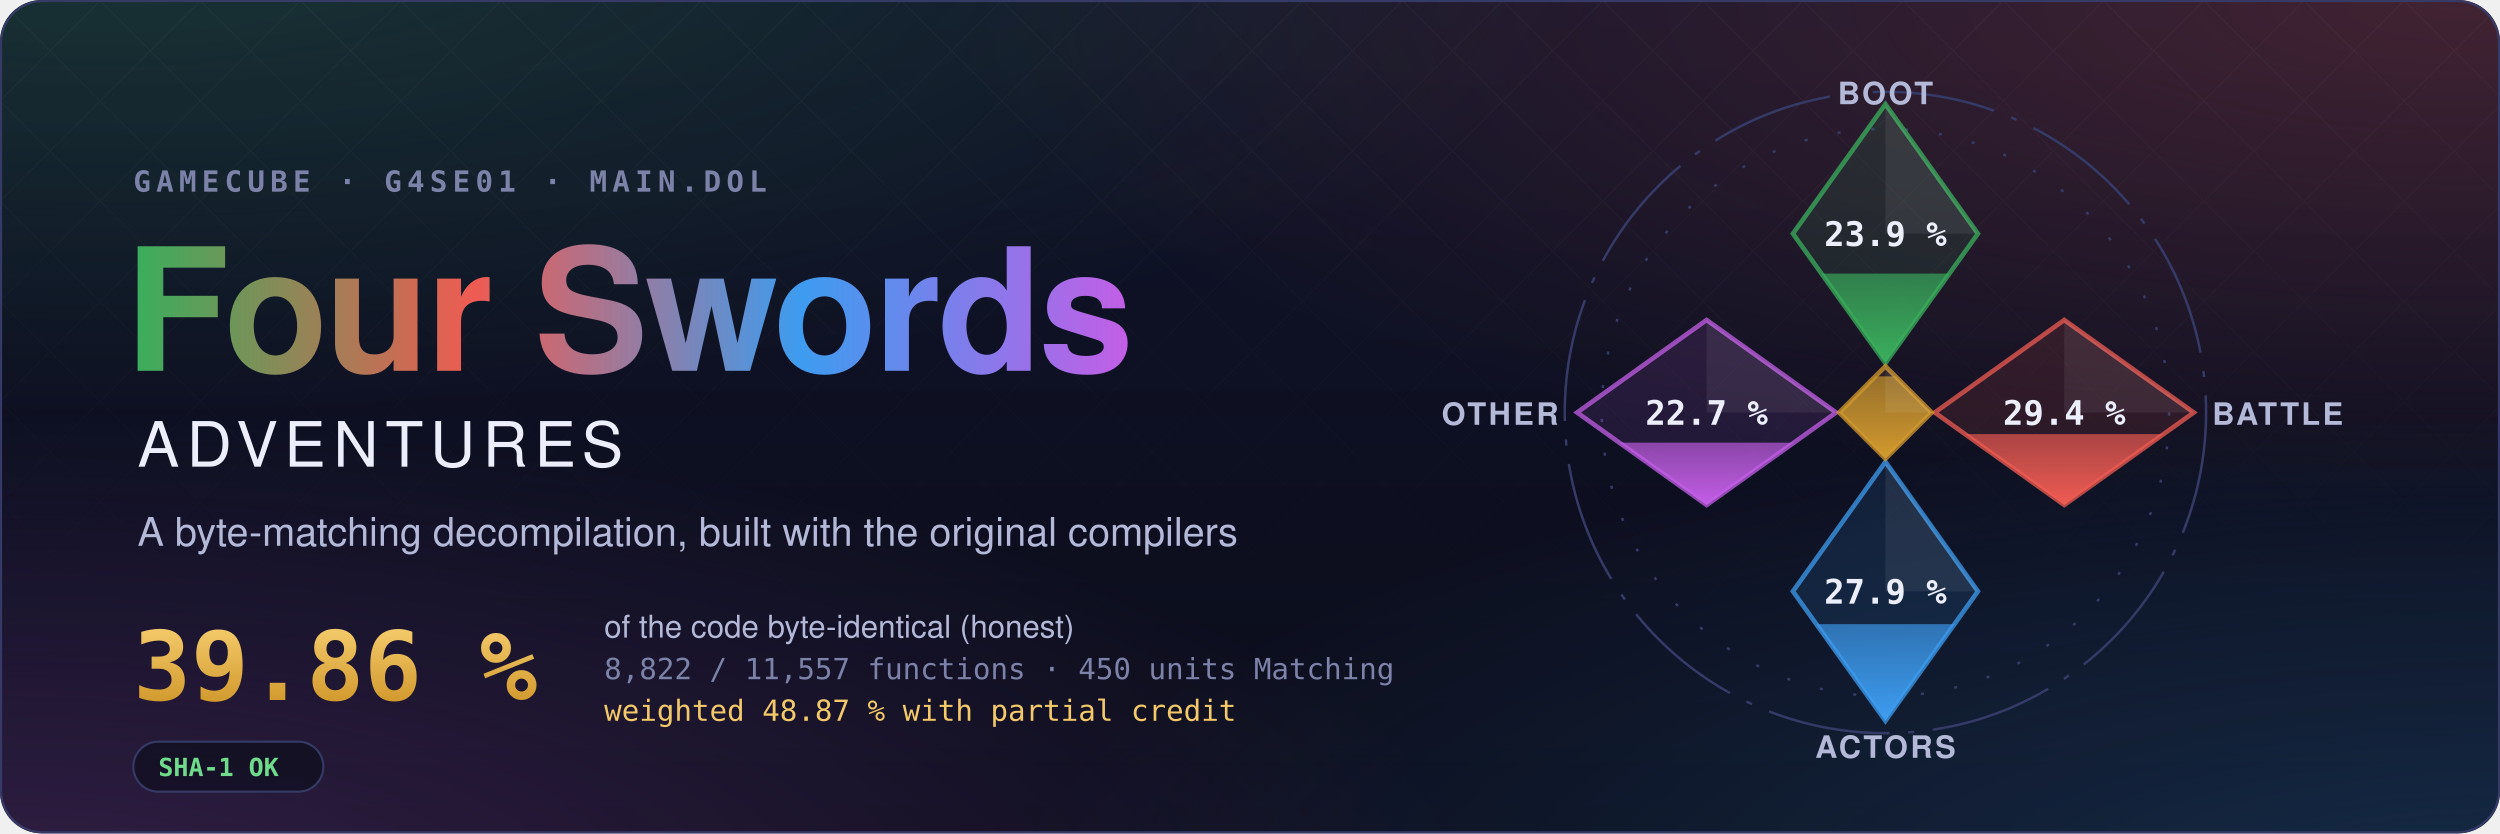
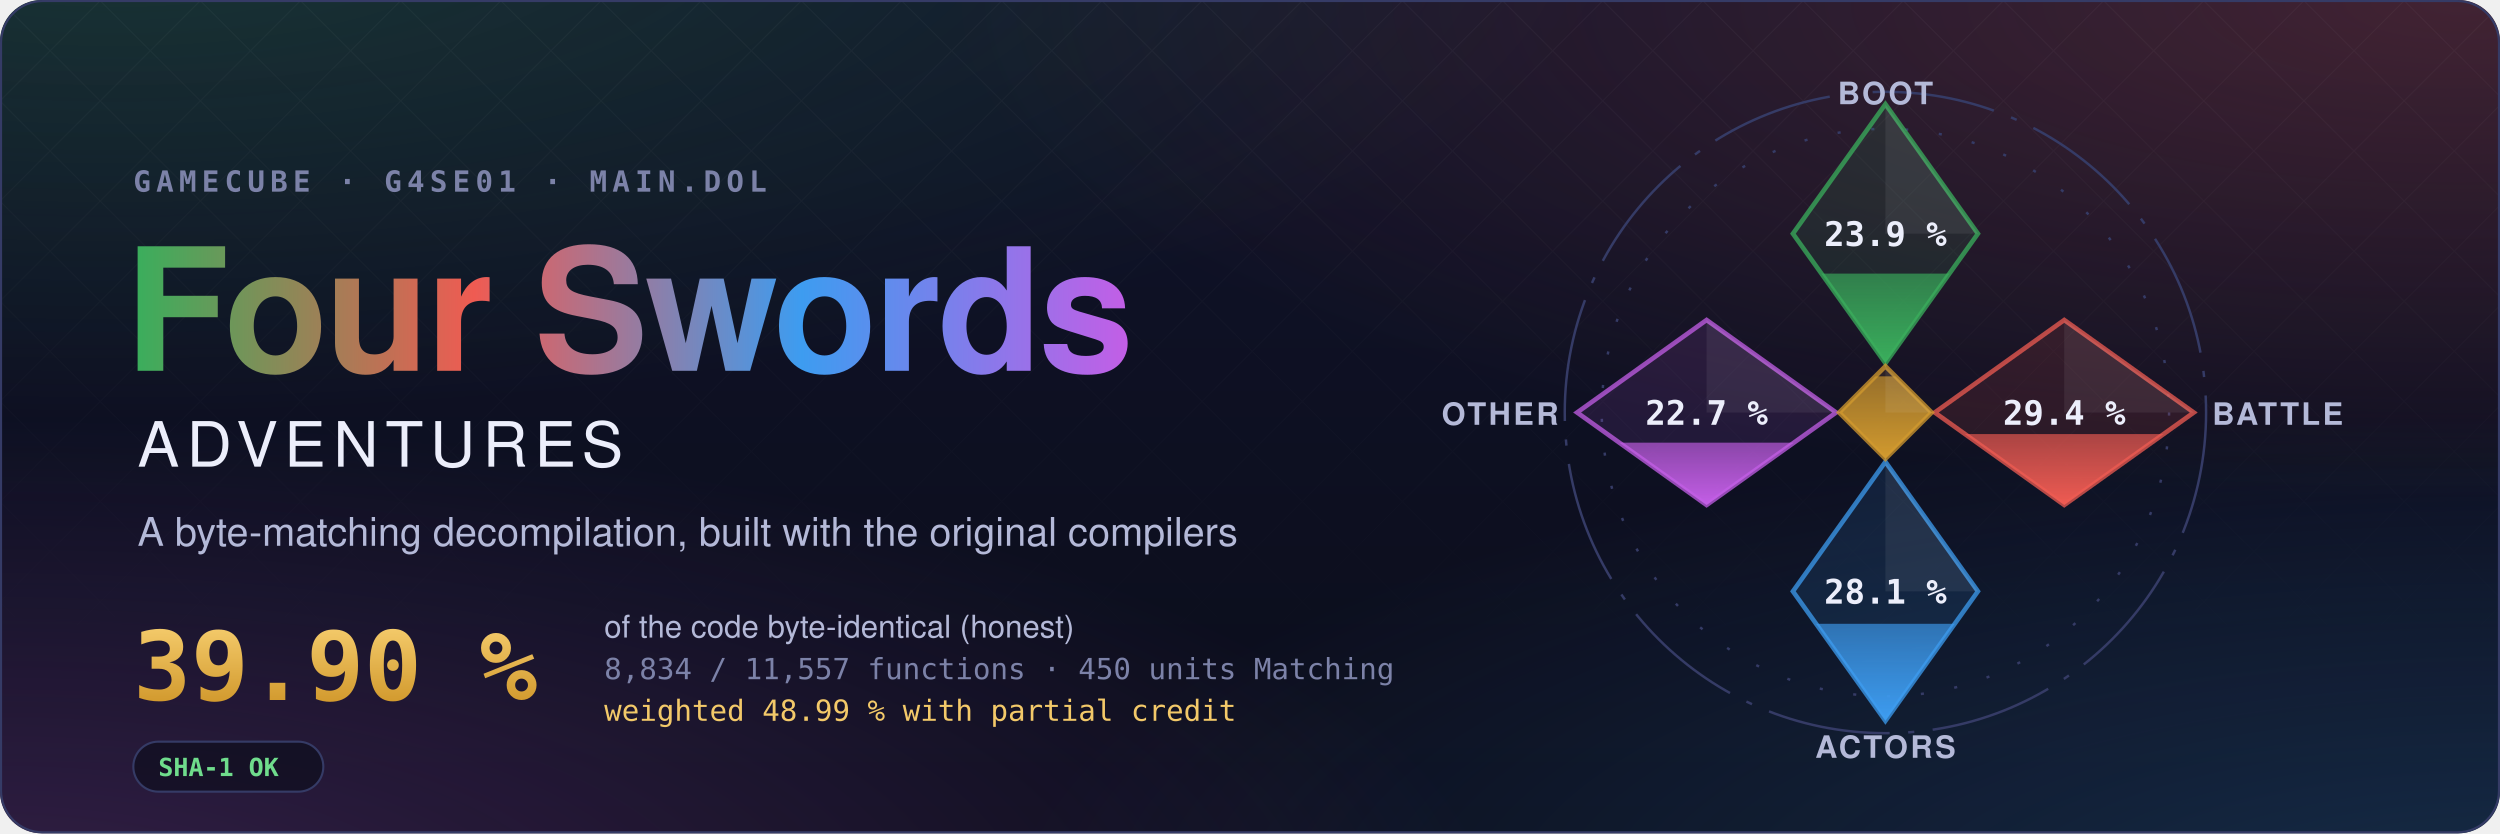
- <svg xmlns="http://www.w3.org/2000/svg" width="1200" height="400" viewBox="0 0 1200 400" role="img" aria-label="Four Swords Adventures decompilation: 39.86 % of the code matched, 8,822 of 11,557 functions">
+ <svg xmlns="http://www.w3.org/2000/svg" width="1200" height="400" viewBox="0 0 1200 400" role="img" aria-label="Four Swords Adventures decompilation: 39.90 % of the code matched, 8,834 of 11,557 functions">
  <style>text { font-family: -apple-system, BlinkMacSystemFont, 'Segoe UI', Helvetica, Arial, sans-serif; } .mono { font-family: ui-monospace, SFMono-Regular, 'SF Mono', Menlo, Consolas, monospace; } .spin { transform-box: fill-box; transform-origin: center; animation: spin 90s linear infinite; } @keyframes spin { to { transform: rotate(360deg); } } .rise { transform-box: fill-box; transform-origin: 50% 100%; animation: rise 1.6s cubic-bezier(.2,.8,.2,1) both; } @keyframes rise { from { transform: scaleY(0); } } @media (prefers-reduced-motion: reduce) { * { animation: none !important; } }</style>
  <defs>
    <radialGradient id="glow0" cx="0.05" cy="-0.1" r="0.6">
      <stop offset="0" stop-color="#3aae5c" stop-opacity="0.22" />
      <stop offset="1" stop-color="#3aae5c" stop-opacity="0" />
    </radialGradient>
    <radialGradient id="glow1" cx="0.98" cy="0.0" r="0.6">
      <stop offset="0" stop-color="#ef5b52" stop-opacity="0.22" />
      <stop offset="1" stop-color="#ef5b52" stop-opacity="0" />
    </radialGradient>
    <radialGradient id="glow2" cx="1.0" cy="1.1" r="0.6">
      <stop offset="0" stop-color="#3d9cf0" stop-opacity="0.22" />
      <stop offset="1" stop-color="#3d9cf0" stop-opacity="0" />
    </radialGradient>
    <radialGradient id="glow3" cx="0.0" cy="1.1" r="0.6">
      <stop offset="0" stop-color="#c35ee6" stop-opacity="0.22" />
      <stop offset="1" stop-color="#c35ee6" stop-opacity="0" />
    </radialGradient>
    <linearGradient id="sky" x1="0" y1="0" x2="0" y2="1">
      <stop offset="0" stop-color="#10132a" />
      <stop offset="1" stop-color="#0b0d1a" />
    </linearGradient>
    <linearGradient id="four" x1="0" y1="0" x2="1" y2="0">
      <stop offset="0" stop-color="#3aae5c" />
      <stop offset="0.34" stop-color="#ef5b52" />
      <stop offset="0.67" stop-color="#3d9cf0" />
      <stop offset="1" stop-color="#c35ee6" />
    </linearGradient>
    <linearGradient id="goldtext" x1="0" y1="0" x2="0" y2="1">
      <stop offset="0" stop-color="#f3c969" />
      <stop offset="1" stop-color="#d29a2e" />
    </linearGradient>
    <pattern id="lattice" width="34" height="34" patternUnits="userSpaceOnUse" patternTransform="rotate(45)">
      <path d="M0 0H34M0 0V34" stroke="#fff" stroke-opacity="0.035" />
    </pattern>
    <linearGradient id="fade" x1="0" y1="0" x2="0" y2="1">
      <stop offset="0" stop-color="#fff" />
      <stop offset="0.8" stop-color="#fff" stop-opacity="0" />
    </linearGradient>
    <mask id="fadeMask">
      <rect width="1200" height="400" fill="url(#fade)" />
    </mask>
    <clipPath id="card">
      <rect width="1200" height="400" rx="20" />
    </clipPath>
  </defs>
  <g clip-path="url(#card)">
    <rect width="1200" height="400" fill="url(#sky)" />
    <rect width="1200" height="400" fill="url(#glow0)" />
    <rect width="1200" height="400" fill="url(#glow1)" />
    <rect width="1200" height="400" fill="url(#glow2)" />
    <rect width="1200" height="400" fill="url(#glow3)" />
    <rect width="1200" height="400" fill="url(#lattice)" mask="url(#fadeMask)" />
  </g>
  <rect x="0.5" y="0.5" width="1199" height="399" rx="20" fill="none" stroke="#353b66" />
  <text x="64" y="92" class="mono" font-size="14" font-weight="600" letter-spacing="0.18em" fill="#7c82a8">GAMECUBE · G4SE01 · MAIN.DOL</text>
  <text x="60" y="178" font-size="82" font-weight="700" letter-spacing="-1.5" fill="url(#four)">Four Swords</text>
  <text x="66" y="224" font-size="30" font-weight="500" letter-spacing="0.12em" fill="#eceefb">ADVENTURES</text>
  <text x="66" y="262" font-size="19" fill="#b4b9d8">A byte-matching decompilation, built with the original compilers</text>
-   <text x="64" y="336" class="mono" font-size="46" font-weight="700" fill="url(#goldtext)">39.86 %</text>
+   <text x="64" y="336" class="mono" font-size="46" font-weight="700" fill="url(#goldtext)">39.90 %</text>
  <text x="290" y="306" font-size="15" fill="#b4b9d8">of the code byte-identical (honest)</text>
-   <text x="290" y="326" class="mono" font-size="14" fill="#7c82a8">8,822 / 11,557 functions · 450 units Matching</text>
-   <text x="290" y="346" class="mono" font-size="14" fill="#f3c969">weighted 48.87 % with partial credit</text>
+   <text x="290" y="326" class="mono" font-size="14" fill="#7c82a8">8,834 / 11,557 functions · 450 units Matching</text>
+   <text x="290" y="346" class="mono" font-size="14" fill="#f3c969">weighted 48.99 % with partial credit</text>
  <g transform="translate(64 356)">
    <rect width="91.2" height="24" rx="12" fill="#0b0d1a" fill-opacity="0.6" stroke="#353b66" />
    <text x="12" y="16.5" class="mono" font-size="12" font-weight="600" fill="#6fdc8c">SHA-1 OK</text>
  </g>
  <defs>
    <clipPath id="ec-boot">
      <path d="M0 -100L30 -58L0 -16L-30 -58Z" />
    </clipPath>
    <linearGradient id="eg-boot" x1="0" y1="1" x2="0" y2="0">
      <stop offset="0" stop-color="#3aae5c" />
      <stop offset="1" stop-color="#3aae5c" stop-opacity="0.65" />
    </linearGradient>
    <clipPath id="ec-battle">
      <path d="M58 -30L100 0L58 30L16 0Z" />
    </clipPath>
    <linearGradient id="eg-battle" x1="0" y1="1" x2="0" y2="0">
      <stop offset="0" stop-color="#ef5b52" />
      <stop offset="1" stop-color="#ef5b52" stop-opacity="0.65" />
    </linearGradient>
    <clipPath id="ec-actors">
      <path d="M0 16L30 58L0 100L-30 58Z" />
    </clipPath>
    <linearGradient id="eg-actors" x1="0" y1="1" x2="0" y2="0">
      <stop offset="0" stop-color="#3d9cf0" />
      <stop offset="1" stop-color="#3d9cf0" stop-opacity="0.65" />
    </linearGradient>
    <clipPath id="ec-other">
      <path d="M-58 -30L-16 0L-58 30L-100 0Z" />
    </clipPath>
    <linearGradient id="eg-other" x1="0" y1="1" x2="0" y2="0">
      <stop offset="0" stop-color="#c35ee6" />
      <stop offset="1" stop-color="#c35ee6" stop-opacity="0.65" />
    </linearGradient>
    <clipPath id="ec-libs">
      <path d="M0 -15L15 0L0 15L-15 0Z" />
    </clipPath>
    <linearGradient id="eg-libs" x1="0" y1="1" x2="0" y2="0">
      <stop offset="0" stop-color="#d29a2e" />
      <stop offset="1" stop-color="#d29a2e" stop-opacity="0.65" />
    </linearGradient>
  </defs>
  <g transform="translate(905 198) scale(1.48)">
    <circle class="spin" r="104" fill="none" stroke="#353b66" stroke-width="0.8" stroke-dasharray="40 6 2 6" />
    <circle r="92" fill="none" stroke="#353b66" stroke-width="0.8" stroke-dasharray="1 10" />
    <path d="M0 -100L30 -58L0 -16L-30 -58Z" fill="#3aae5c" fill-opacity="0.12" stroke="#3aae5c" stroke-opacity="0.75" stroke-width="1.5" />
    <g clip-path="url(#ec-boot)">
      <rect class="rise" style="animation-delay:0.20s" x="-30" y="-45.04" width="60" height="29.04" fill="url(#eg-boot)" />
    </g>
    <path d="M0 -100L30 -58L0 -58Z" fill="#fff" fill-opacity="0.07" />
    <text x="0" y="-54" text-anchor="middle" font-size="11" font-weight="700" fill="#eceefb" class="mono">23.9 %</text>
    <text x="0" y="-100" text-anchor="middle" font-size="10" font-weight="600" letter-spacing="0.08em" fill="#b4b9d8">BOOT</text>
    <path d="M58 -30L100 0L58 30L16 0Z" fill="#ef5b52" fill-opacity="0.12" stroke="#ef5b52" stroke-opacity="0.75" stroke-width="1.5" />
    <g clip-path="url(#ec-battle)">
      <rect class="rise" style="animation-delay:0.35s" x="16" y="7.00" width="84" height="23.00" fill="url(#eg-battle)" />
    </g>
    <path d="M58 -30L100 0L58 0Z" fill="#fff" fill-opacity="0.07" />
    <text x="58" y="4" text-anchor="middle" font-size="11" font-weight="700" fill="#eceefb" class="mono">29.4 %</text>
    <text x="106" y="4" text-anchor="start" font-size="10" font-weight="600" letter-spacing="0.08em" fill="#b4b9d8">BATTLE</text>
    <path d="M0 16L30 58L0 100L-30 58Z" fill="#3d9cf0" fill-opacity="0.12" stroke="#3d9cf0" stroke-opacity="0.75" stroke-width="1.5" />
    <g clip-path="url(#ec-actors)">
-       <rect class="rise" style="animation-delay:0.50s" x="-30" y="68.64" width="60" height="31.36" fill="url(#eg-actors)" />
+       <rect class="rise" style="animation-delay:0.50s" x="-30" y="68.53" width="60" height="31.47" fill="url(#eg-actors)" />
    </g>
    <path d="M0 16L30 58L0 58Z" fill="#fff" fill-opacity="0.07" />
-     <text x="0" y="62" text-anchor="middle" font-size="11" font-weight="700" fill="#eceefb" class="mono">27.9 %</text>
+     <text x="0" y="62" text-anchor="middle" font-size="11" font-weight="700" fill="#eceefb" class="mono">28.1 %</text>
    <text x="0" y="112" text-anchor="middle" font-size="10" font-weight="600" letter-spacing="0.08em" fill="#b4b9d8">ACTORS</text>
    <path d="M-58 -30L-16 0L-58 30L-100 0Z" fill="#c35ee6" fill-opacity="0.12" stroke="#c35ee6" stroke-opacity="0.75" stroke-width="1.5" />
    <g clip-path="url(#ec-other)">
      <rect class="rise" style="animation-delay:0.65s" x="-100" y="9.78" width="84" height="20.22" fill="url(#eg-other)" />
    </g>
    <path d="M-58 -30L-16 0L-58 0Z" fill="#fff" fill-opacity="0.07" />
    <text x="-58" y="4" text-anchor="middle" font-size="11" font-weight="700" fill="#eceefb" class="mono">22.7 %</text>
    <text x="-106" y="4" text-anchor="end" font-size="10" font-weight="600" letter-spacing="0.08em" fill="#b4b9d8">OTHER</text>
    <path d="M0 -15L15 0L0 15L-15 0Z" fill="#d29a2e" fill-opacity="0.12" stroke="#d29a2e" stroke-opacity="0.75" stroke-width="1.5" />
    <g clip-path="url(#ec-libs)">
      <rect class="rise" style="animation-delay:0.80s" x="-15" y="-11.74" width="30" height="26.74" fill="url(#eg-libs)" />
    </g>
    <path d="M0 -15L15 0L0 0Z" fill="#fff" fill-opacity="0.07" />
  </g>
</svg>
